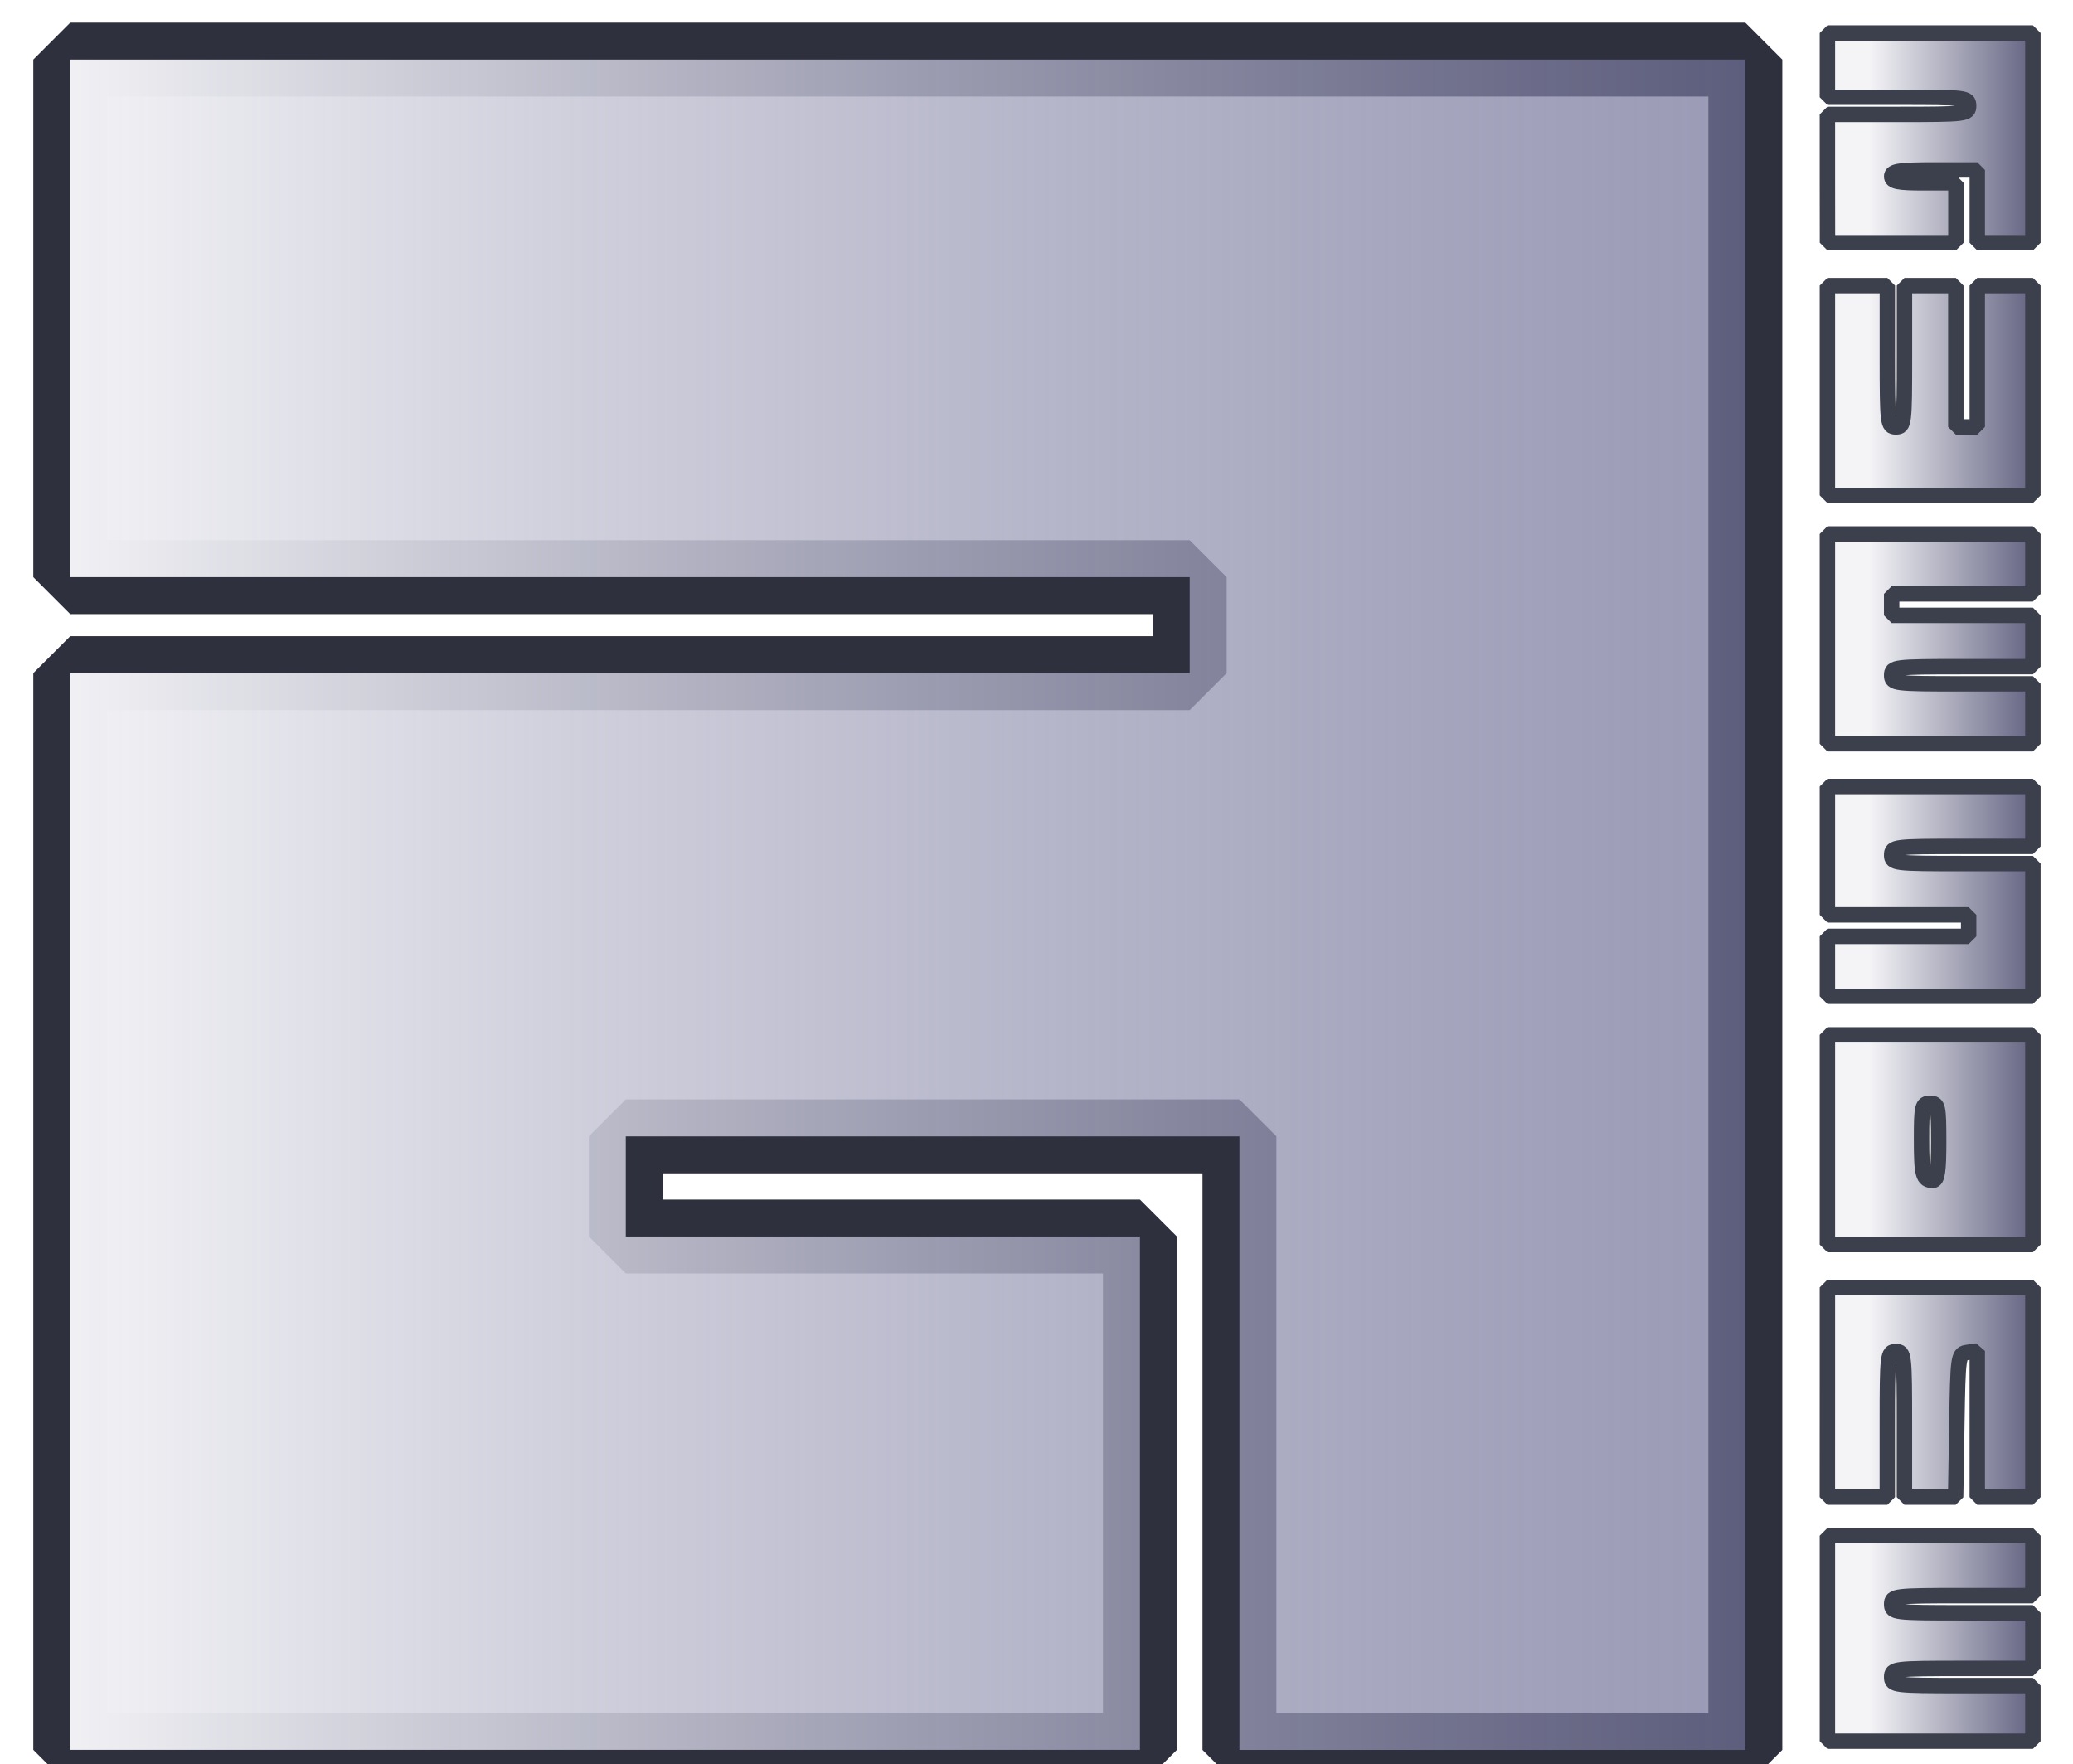
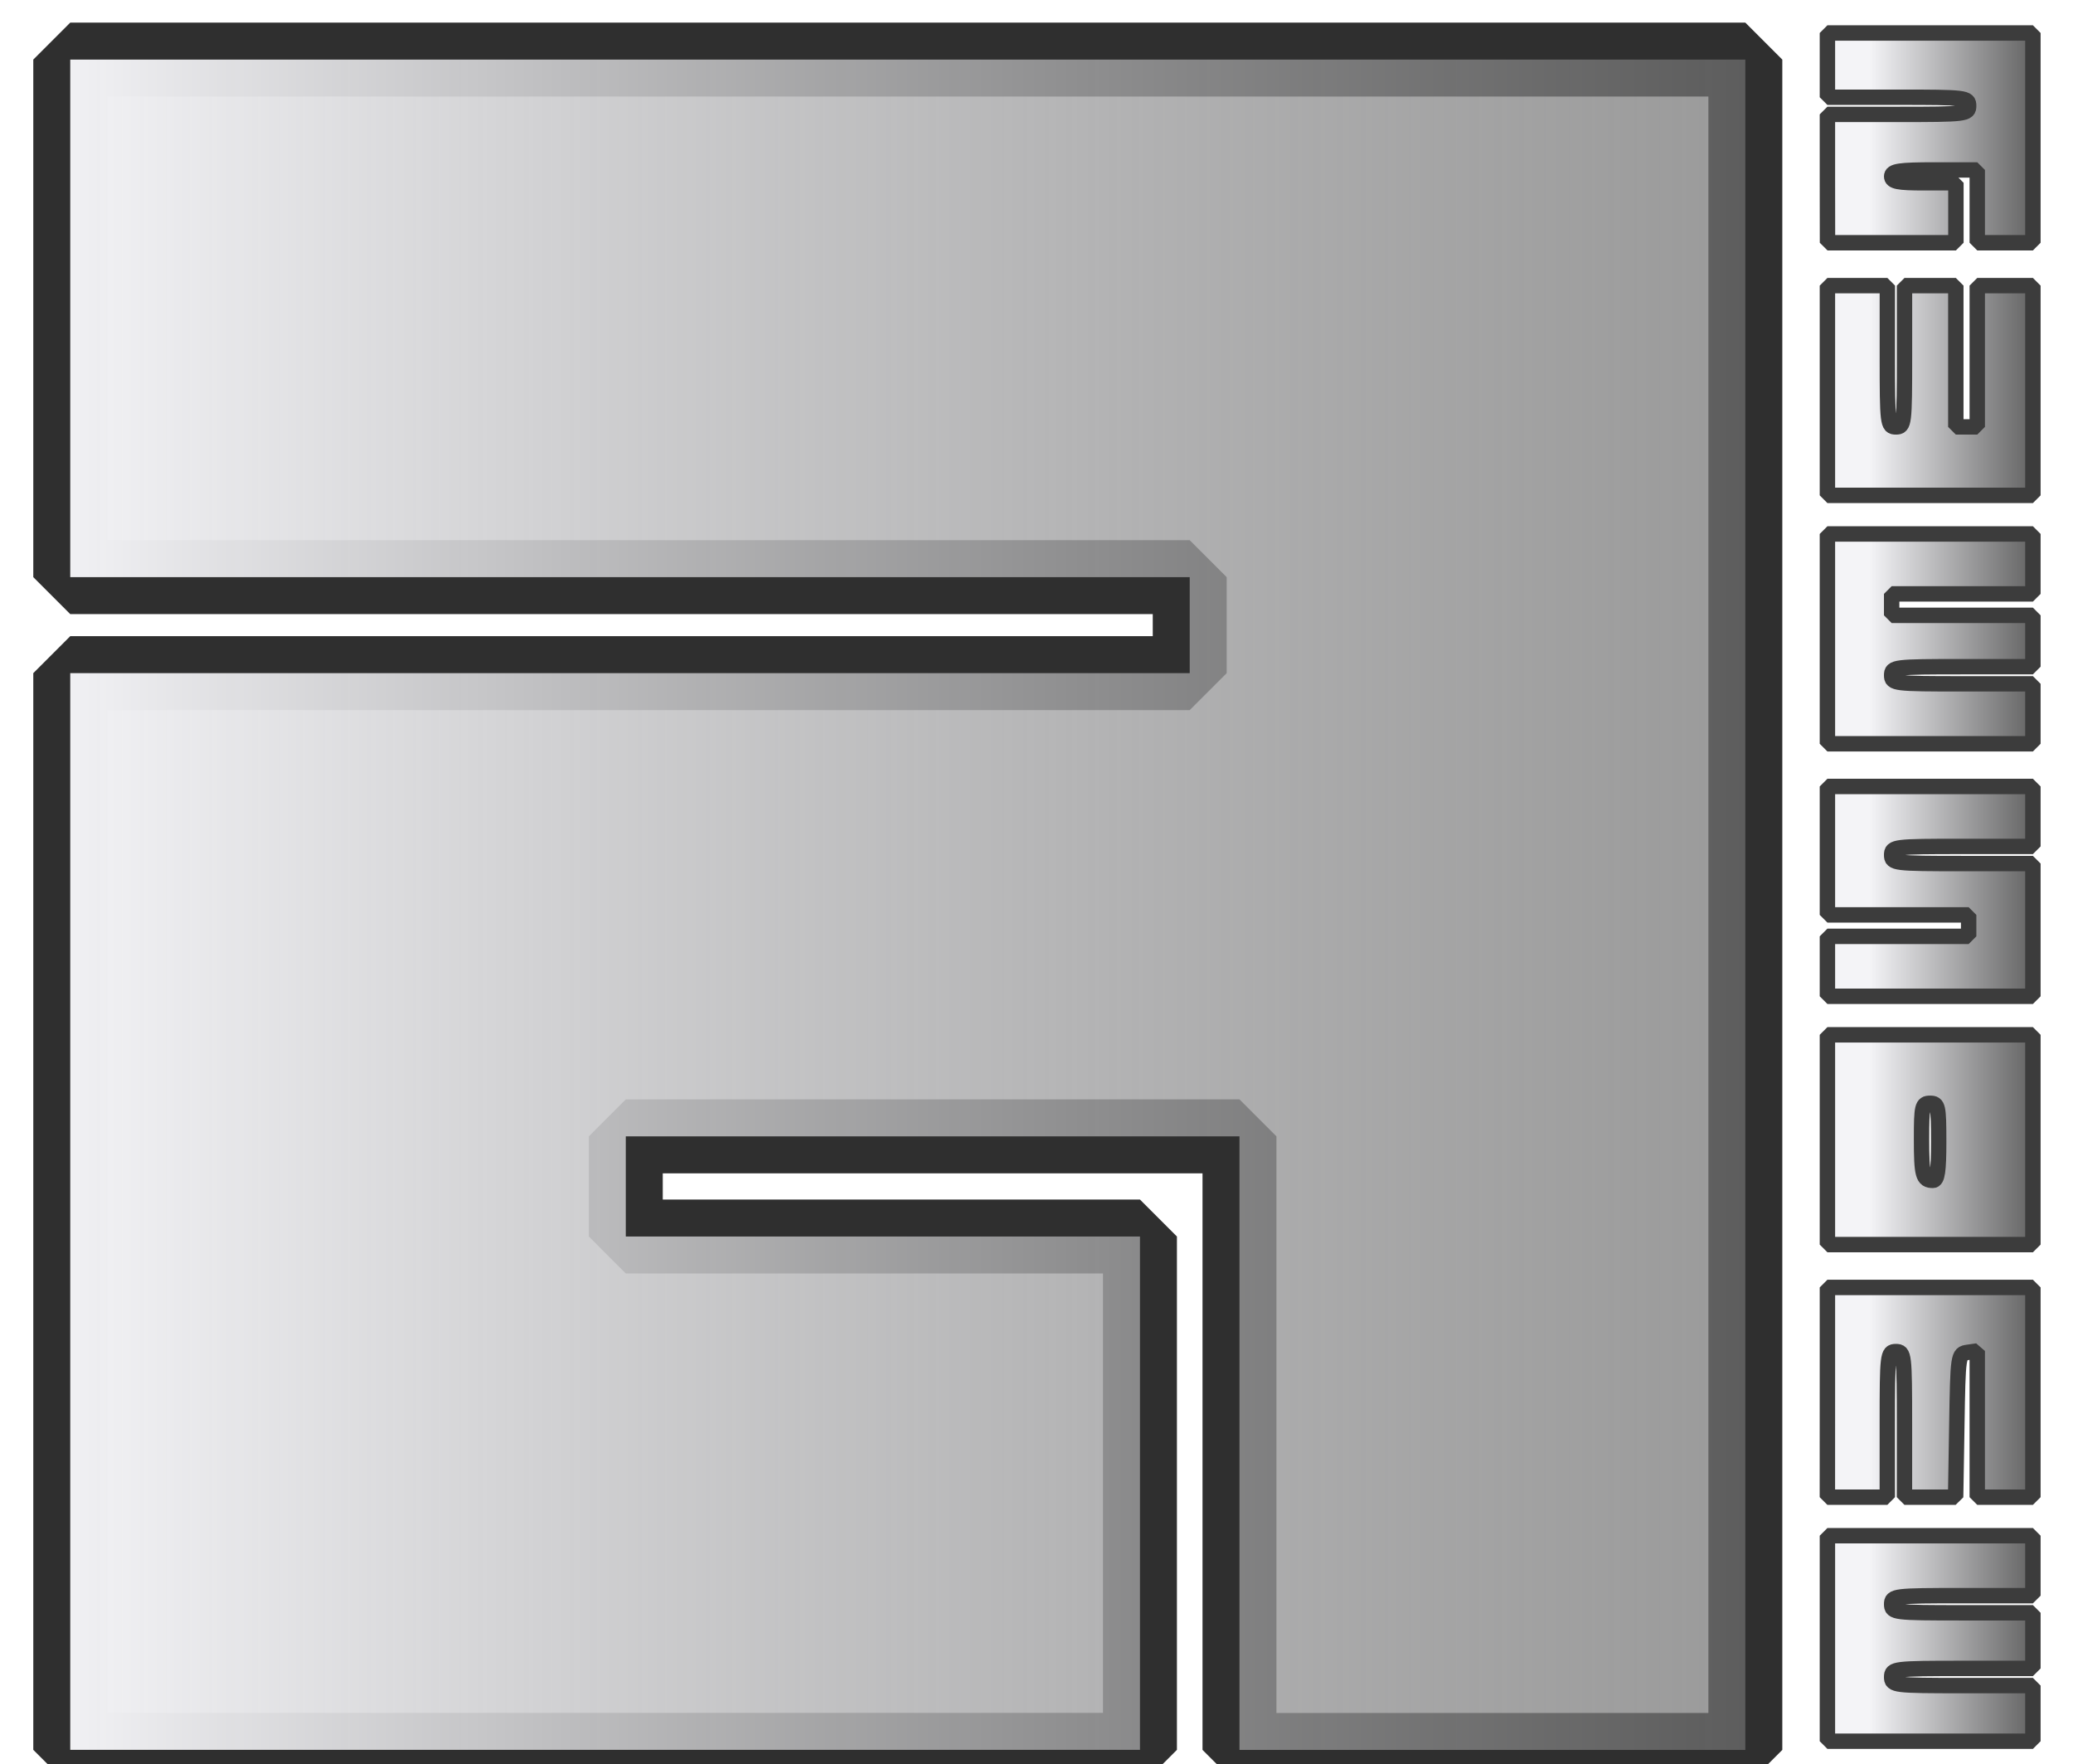
<svg xmlns="http://www.w3.org/2000/svg" xmlns:xlink="http://www.w3.org/1999/xlink" width="53.953mm" height="45.898mm" viewBox="0 0 53.953 45.898" version="1.1" id="svg17902">
  <defs id="defs17899">
    <linearGradient id="linearGradient19476">
      <stop style="stop-color:#f4f4f7;stop-opacity:1;" offset="0" id="stop19472" />
-       <stop style="stop-color:#6e6e96;stop-opacity:0.7;" offset="1" id="stop19474" />
+       <stop style="stop-color:#6e6e6e;stop-opacity:0.7;" offset="1" id="stop19474" />
    </linearGradient>
    <linearGradient id="linearGradient19464">
      <stop style="stop-color:#f4f4f7;stop-opacity:1;" offset="0" id="stop19462" />
    </linearGradient>
    <linearGradient id="linearGradient19352">
      <stop style="stop-color:#f4f4f7;stop-opacity:1;" offset="0.225" id="stop19348" />
-       <stop style="stop-color:#5d5d7d;stop-opacity:1;" offset="1" id="stop19350" />
+       <stop style="stop-color:#5d5d5d;stop-opacity:1;" offset="1" id="stop19350" />
    </linearGradient>
    <linearGradient id="linearGradient18997">
-       <stop style="stop-color:#555e70;stop-opacity:1;" offset="0" id="stop18995" />
+       <stop style="stop-color:#555555;stop-opacity:1;" offset="0" id="stop18995" />
    </linearGradient>
    <linearGradient xlink:href="#linearGradient19352" id="linearGradient19354" x1="89.107" y1="134.696" x2="94.855" y2="134.696" gradientUnits="userSpaceOnUse" />
    <linearGradient xlink:href="#linearGradient19476" id="linearGradient19478" x1="41.396" y1="134.561" x2="87.883" y2="134.561" gradientUnits="userSpaceOnUse" spreadMethod="reflect" gradientTransform="matrix(0.9686669,0,0,0.9748858,2.758401,3.973889)" />
  </defs>
  <g id="layer1" transform="translate(-41.74571,-111.6114)">
-     <path style="fill:url(#linearGradient19478);fill-opacity:1;stroke:#2f303d;stroke-width:1.924;stroke-linecap:round;stroke-linejoin:bevel;stroke-dasharray:none;stroke-opacity:1;paint-order:stroke markers fill" d="m 43.574,143.138 v -14.01 h 14.568 14.568 v -1.249 -1.249 H 58.142 43.574 v -6.734 -6.734 H 65.372 87.171 v 21.993 21.993 h -6.583 -6.583 v -7.983 -7.983 h -7.986 -7.986 v 1.303 1.303 h 6.691 6.691 v 6.679 6.679 H 57.495 43.574 Z" id="path917" />
+     <path style="fill:url(#linearGradient19478);fill-opacity:1;stroke:#2f2f2f;stroke-width:1.924;stroke-linecap:round;stroke-linejoin:bevel;stroke-dasharray:none;stroke-opacity:1;paint-order:stroke markers fill" d="m 43.574,143.138 v -14.01 h 14.568 14.568 v -1.249 -1.249 H 58.142 43.574 v -6.734 -6.734 H 65.372 87.171 v 21.993 21.993 h -6.583 -6.583 v -7.983 -7.983 h -7.986 -7.986 v 1.303 1.303 h 6.691 6.691 v 6.679 6.679 H 57.495 43.574 Z" id="path917" />
    <g id="g19346" style="fill:url(#linearGradient19354);fill-opacity:1">
-       <path style="fill:url(#linearGradient19354);stroke:#3c3f4c;stroke-width:0.401;stroke-linecap:round;stroke-linejoin:bevel;stroke-dasharray:none;stroke-opacity:1;paint-order:fill markers stroke;fill-opacity:1;stroke-dashoffset:0" d="m 89.307,116.259 v -1.671 h 1.838 c 1.764,0 1.838,-0.009 1.838,-0.223 0,-0.214 -0.074,-0.223 -1.838,-0.223 h -1.838 v -0.836 -0.836 h 2.674 2.674 v 2.729 2.729 h -0.724 -0.724 v -0.947 -0.947 h -1.114 c -0.916,0 -1.114,0.03 -1.114,0.167 0,0.134 0.167,0.167 0.836,0.167 h 0.836 v 0.78 0.78 h -1.671 -1.671 z" id="path1264" />
-       <path style="fill:url(#linearGradient19354);stroke:#3c3f4c;stroke-width:0.401;stroke-linecap:round;stroke-linejoin:bevel;stroke-dasharray:none;stroke-opacity:1;paint-order:fill markers stroke;fill-opacity:1;stroke-dashoffset:0" d="m 89.307,121.773 v -2.729 h 0.78 0.78 v 1.838 c 0,1.764 0.009,1.838 0.223,1.838 0.214,0 0.223,-0.074 0.223,-1.838 v -1.838 h 0.668 0.668 v 1.838 1.838 h 0.279 0.279 v -1.838 -1.838 h 0.724 0.724 v 2.729 2.729 h -2.674 -2.674 z" id="path1266" />
-       <path style="fill:url(#linearGradient19354);stroke:#3c3f4c;stroke-width:0.401;stroke-linecap:round;stroke-linejoin:bevel;stroke-dasharray:none;stroke-opacity:1;paint-order:fill markers stroke;fill-opacity:1;stroke-dashoffset:0" d="m 89.307,128.235 v -2.729 h 2.674 2.674 v 0.78 0.78 h -1.838 -1.838 v 0.279 0.279 h 1.838 1.838 v 0.668 0.668 h -1.838 c -1.764,0 -1.838,0.009 -1.838,0.223 0,0.214 0.074,0.223 1.838,0.223 h 1.838 v 0.78 0.78 h -2.674 -2.674 z" id="path1268" />
-       <path style="fill:url(#linearGradient19354);stroke:#3c3f4c;stroke-width:0.401;stroke-linecap:round;stroke-linejoin:bevel;stroke-dasharray:none;stroke-opacity:1;paint-order:fill markers stroke;fill-opacity:1;stroke-dashoffset:0" d="m 89.307,136.757 v -0.78 h 1.838 1.838 v -0.279 -0.279 h -1.838 -1.838 v -1.671 -1.671 h 2.674 2.674 v 0.78 0.78 h -1.838 c -1.764,0 -1.838,0.009 -1.838,0.223 0,0.214 0.074,0.223 1.838,0.223 h 1.838 v 1.727 1.727 h -2.674 -2.674 z" id="path1270" />
-       <path style="fill:url(#linearGradient19354);stroke:#3c3f4c;stroke-width:0.401;stroke-linecap:round;stroke-linejoin:bevel;stroke-dasharray:none;stroke-opacity:1;paint-order:fill markers stroke;fill-opacity:1;stroke-dashoffset:0" d="m 89.307,141.269 v -2.729 h 2.674 2.674 v 2.729 2.729 h -2.674 -2.674 z m 2.896,0.056 c 0,-0.928 -0.017,-1.003 -0.223,-1.003 -0.205,0 -0.223,0.074 -0.223,0.928 0,0.947 0.036,1.077 0.297,1.077 0.113,0 0.149,-0.241 0.149,-1.003 z" id="path1272" />
-       <path style="fill:url(#linearGradient19354);stroke:#3c3f4c;stroke-width:0.401;stroke-linecap:round;stroke-linejoin:bevel;stroke-dasharray:none;stroke-opacity:1;paint-order:fill markers stroke;fill-opacity:1;stroke-dashoffset:0" d="m 89.307,147.842 v -2.729 h 2.674 2.674 v 2.729 2.729 h -0.724 -0.724 v -1.902 -1.902 l -0.251,0.036 c -0.247,0.035 -0.251,0.062 -0.281,1.902 l -0.031,1.866 H 91.978 91.312 v -1.894 c 0,-1.82 -0.009,-1.894 -0.223,-1.894 -0.214,0 -0.223,0.074 -0.223,1.894 v 1.894 h -0.78 -0.78 z" id="path1274" />
-       <path style="fill:url(#linearGradient19354);stroke:#3c3f4c;stroke-width:0.401;stroke-linecap:round;stroke-linejoin:bevel;stroke-dasharray:none;stroke-opacity:1;paint-order:fill markers stroke;fill-opacity:1;stroke-dashoffset:0" d="m 89.307,154.248 v -2.674 h 2.674 2.674 v 0.78 0.78 h -1.838 c -1.764,0 -1.838,0.009 -1.838,0.223 0,0.214 0.074,0.223 1.838,0.223 h 1.838 v 0.724 0.724 h -1.838 c -1.764,0 -1.838,0.009 -1.838,0.223 0,0.214 0.074,0.223 1.838,0.223 h 1.838 v 0.724 0.724 h -2.674 -2.674 z" id="path1276" />
+       <path style="fill:url(#linearGradient19354);stroke:#3c3c3c;stroke-width:0.401;stroke-linecap:round;stroke-linejoin:bevel;stroke-dasharray:none;stroke-opacity:1;paint-order:fill markers stroke;fill-opacity:1;stroke-dashoffset:0" d="m 89.307,116.259 v -1.671 h 1.838 c 1.764,0 1.838,-0.009 1.838,-0.223 0,-0.214 -0.074,-0.223 -1.838,-0.223 h -1.838 v -0.836 -0.836 h 2.674 2.674 v 2.729 2.729 h -0.724 -0.724 v -0.947 -0.947 h -1.114 c -0.916,0 -1.114,0.03 -1.114,0.167 0,0.134 0.167,0.167 0.836,0.167 h 0.836 v 0.78 0.78 h -1.671 -1.671 z" id="path1264" />
+       <path style="fill:url(#linearGradient19354);stroke:#3c3c3c;stroke-width:0.401;stroke-linecap:round;stroke-linejoin:bevel;stroke-dasharray:none;stroke-opacity:1;paint-order:fill markers stroke;fill-opacity:1;stroke-dashoffset:0" d="m 89.307,121.773 v -2.729 h 0.78 0.78 v 1.838 c 0,1.764 0.009,1.838 0.223,1.838 0.214,0 0.223,-0.074 0.223,-1.838 v -1.838 h 0.668 0.668 v 1.838 1.838 h 0.279 0.279 v -1.838 -1.838 h 0.724 0.724 v 2.729 2.729 h -2.674 -2.674 z" id="path1266" />
+       <path style="fill:url(#linearGradient19354);stroke:#3c3c3c;stroke-width:0.401;stroke-linecap:round;stroke-linejoin:bevel;stroke-dasharray:none;stroke-opacity:1;paint-order:fill markers stroke;fill-opacity:1;stroke-dashoffset:0" d="m 89.307,128.235 v -2.729 h 2.674 2.674 v 0.78 0.78 h -1.838 -1.838 v 0.279 0.279 h 1.838 1.838 v 0.668 0.668 h -1.838 c -1.764,0 -1.838,0.009 -1.838,0.223 0,0.214 0.074,0.223 1.838,0.223 h 1.838 v 0.78 0.78 h -2.674 -2.674 z" id="path1268" />
+       <path style="fill:url(#linearGradient19354);stroke:#3c3c3c;stroke-width:0.401;stroke-linecap:round;stroke-linejoin:bevel;stroke-dasharray:none;stroke-opacity:1;paint-order:fill markers stroke;fill-opacity:1;stroke-dashoffset:0" d="m 89.307,136.757 v -0.78 h 1.838 1.838 v -0.279 -0.279 h -1.838 -1.838 v -1.671 -1.671 h 2.674 2.674 v 0.78 0.78 h -1.838 c -1.764,0 -1.838,0.009 -1.838,0.223 0,0.214 0.074,0.223 1.838,0.223 h 1.838 v 1.727 1.727 h -2.674 -2.674 z" id="path1270" />
+       <path style="fill:url(#linearGradient19354);stroke:#3c3c3c;stroke-width:0.401;stroke-linecap:round;stroke-linejoin:bevel;stroke-dasharray:none;stroke-opacity:1;paint-order:fill markers stroke;fill-opacity:1;stroke-dashoffset:0" d="m 89.307,141.269 v -2.729 h 2.674 2.674 v 2.729 2.729 h -2.674 -2.674 z m 2.896,0.056 c 0,-0.928 -0.017,-1.003 -0.223,-1.003 -0.205,0 -0.223,0.074 -0.223,0.928 0,0.947 0.036,1.077 0.297,1.077 0.113,0 0.149,-0.241 0.149,-1.003 z" id="path1272" />
+       <path style="fill:url(#linearGradient19354);stroke:#3c3c3c;stroke-width:0.401;stroke-linecap:round;stroke-linejoin:bevel;stroke-dasharray:none;stroke-opacity:1;paint-order:fill markers stroke;fill-opacity:1;stroke-dashoffset:0" d="m 89.307,147.842 v -2.729 h 2.674 2.674 v 2.729 2.729 h -0.724 -0.724 v -1.902 -1.902 l -0.251,0.036 c -0.247,0.035 -0.251,0.062 -0.281,1.902 l -0.031,1.866 H 91.978 91.312 v -1.894 c 0,-1.82 -0.009,-1.894 -0.223,-1.894 -0.214,0 -0.223,0.074 -0.223,1.894 v 1.894 h -0.78 -0.78 z" id="path1274" />
+       <path style="fill:url(#linearGradient19354);stroke:#3c3c3c;stroke-width:0.401;stroke-linecap:round;stroke-linejoin:bevel;stroke-dasharray:none;stroke-opacity:1;paint-order:fill markers stroke;fill-opacity:1;stroke-dashoffset:0" d="m 89.307,154.248 v -2.674 h 2.674 2.674 v 0.78 0.78 h -1.838 c -1.764,0 -1.838,0.009 -1.838,0.223 0,0.214 0.074,0.223 1.838,0.223 h 1.838 v 0.724 0.724 h -1.838 c -1.764,0 -1.838,0.009 -1.838,0.223 0,0.214 0.074,0.223 1.838,0.223 h 1.838 v 0.724 0.724 h -2.674 -2.674 z" id="path1276" />
    </g>
  </g>
</svg>
